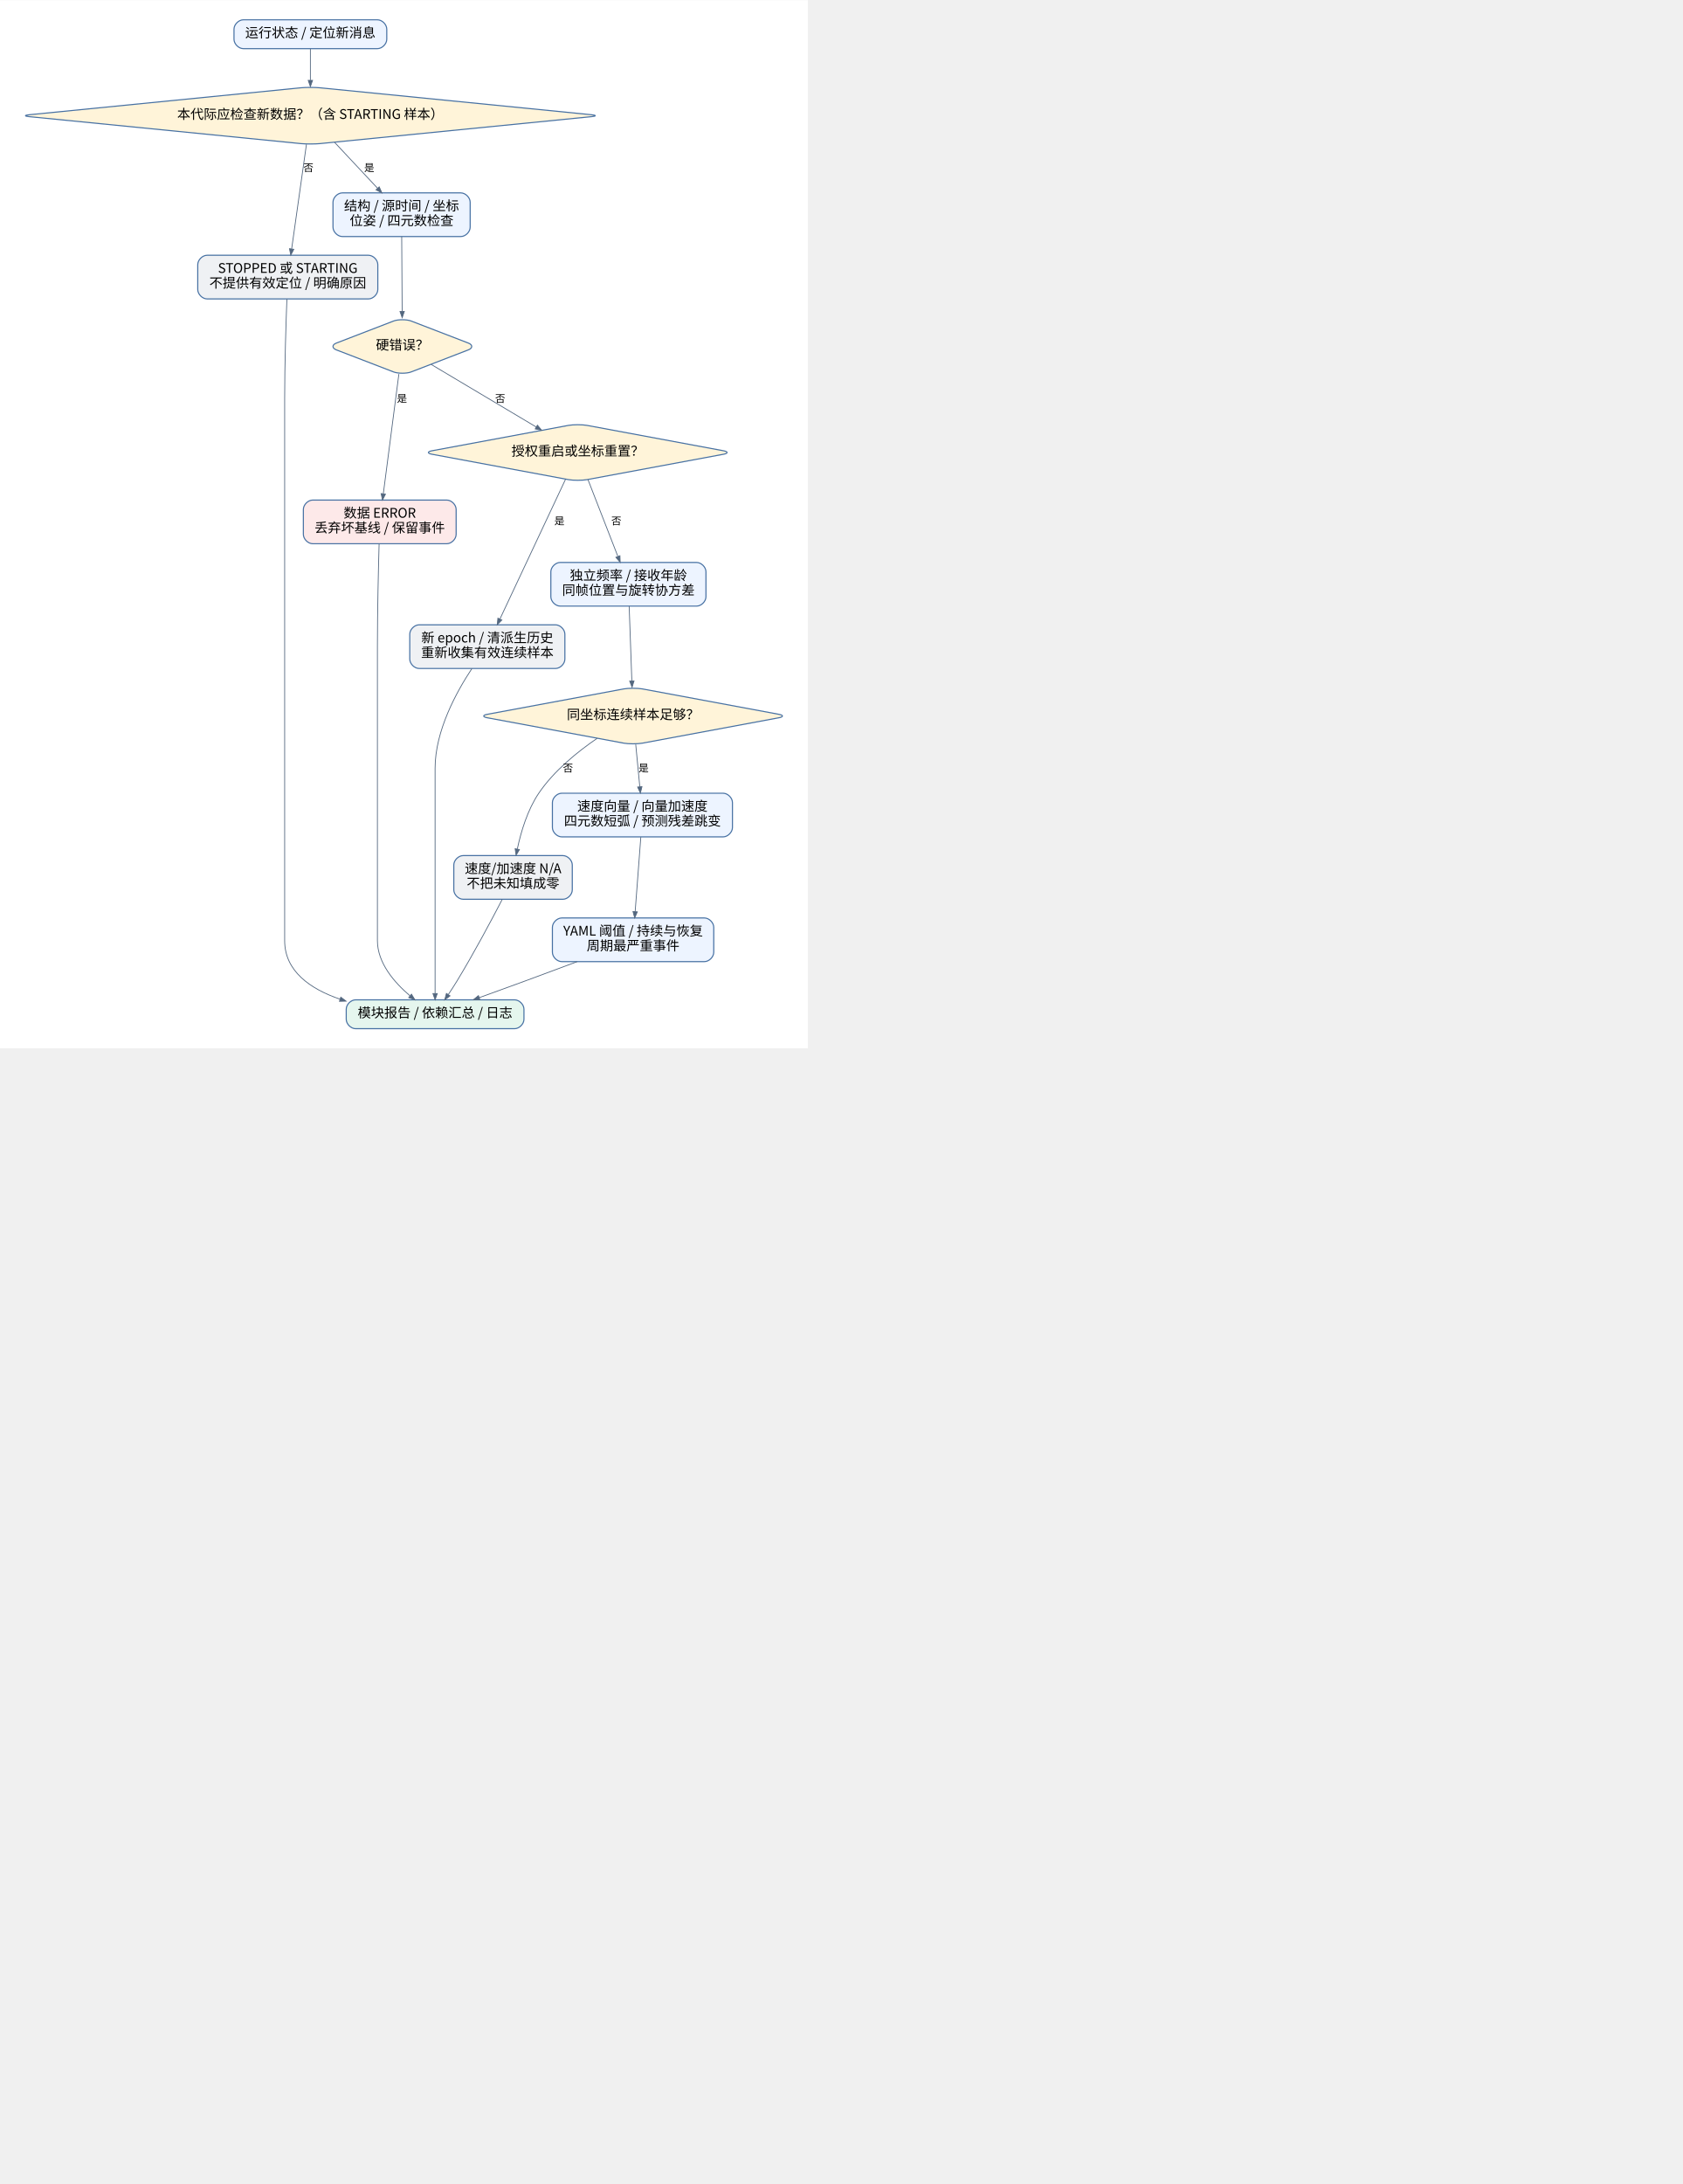
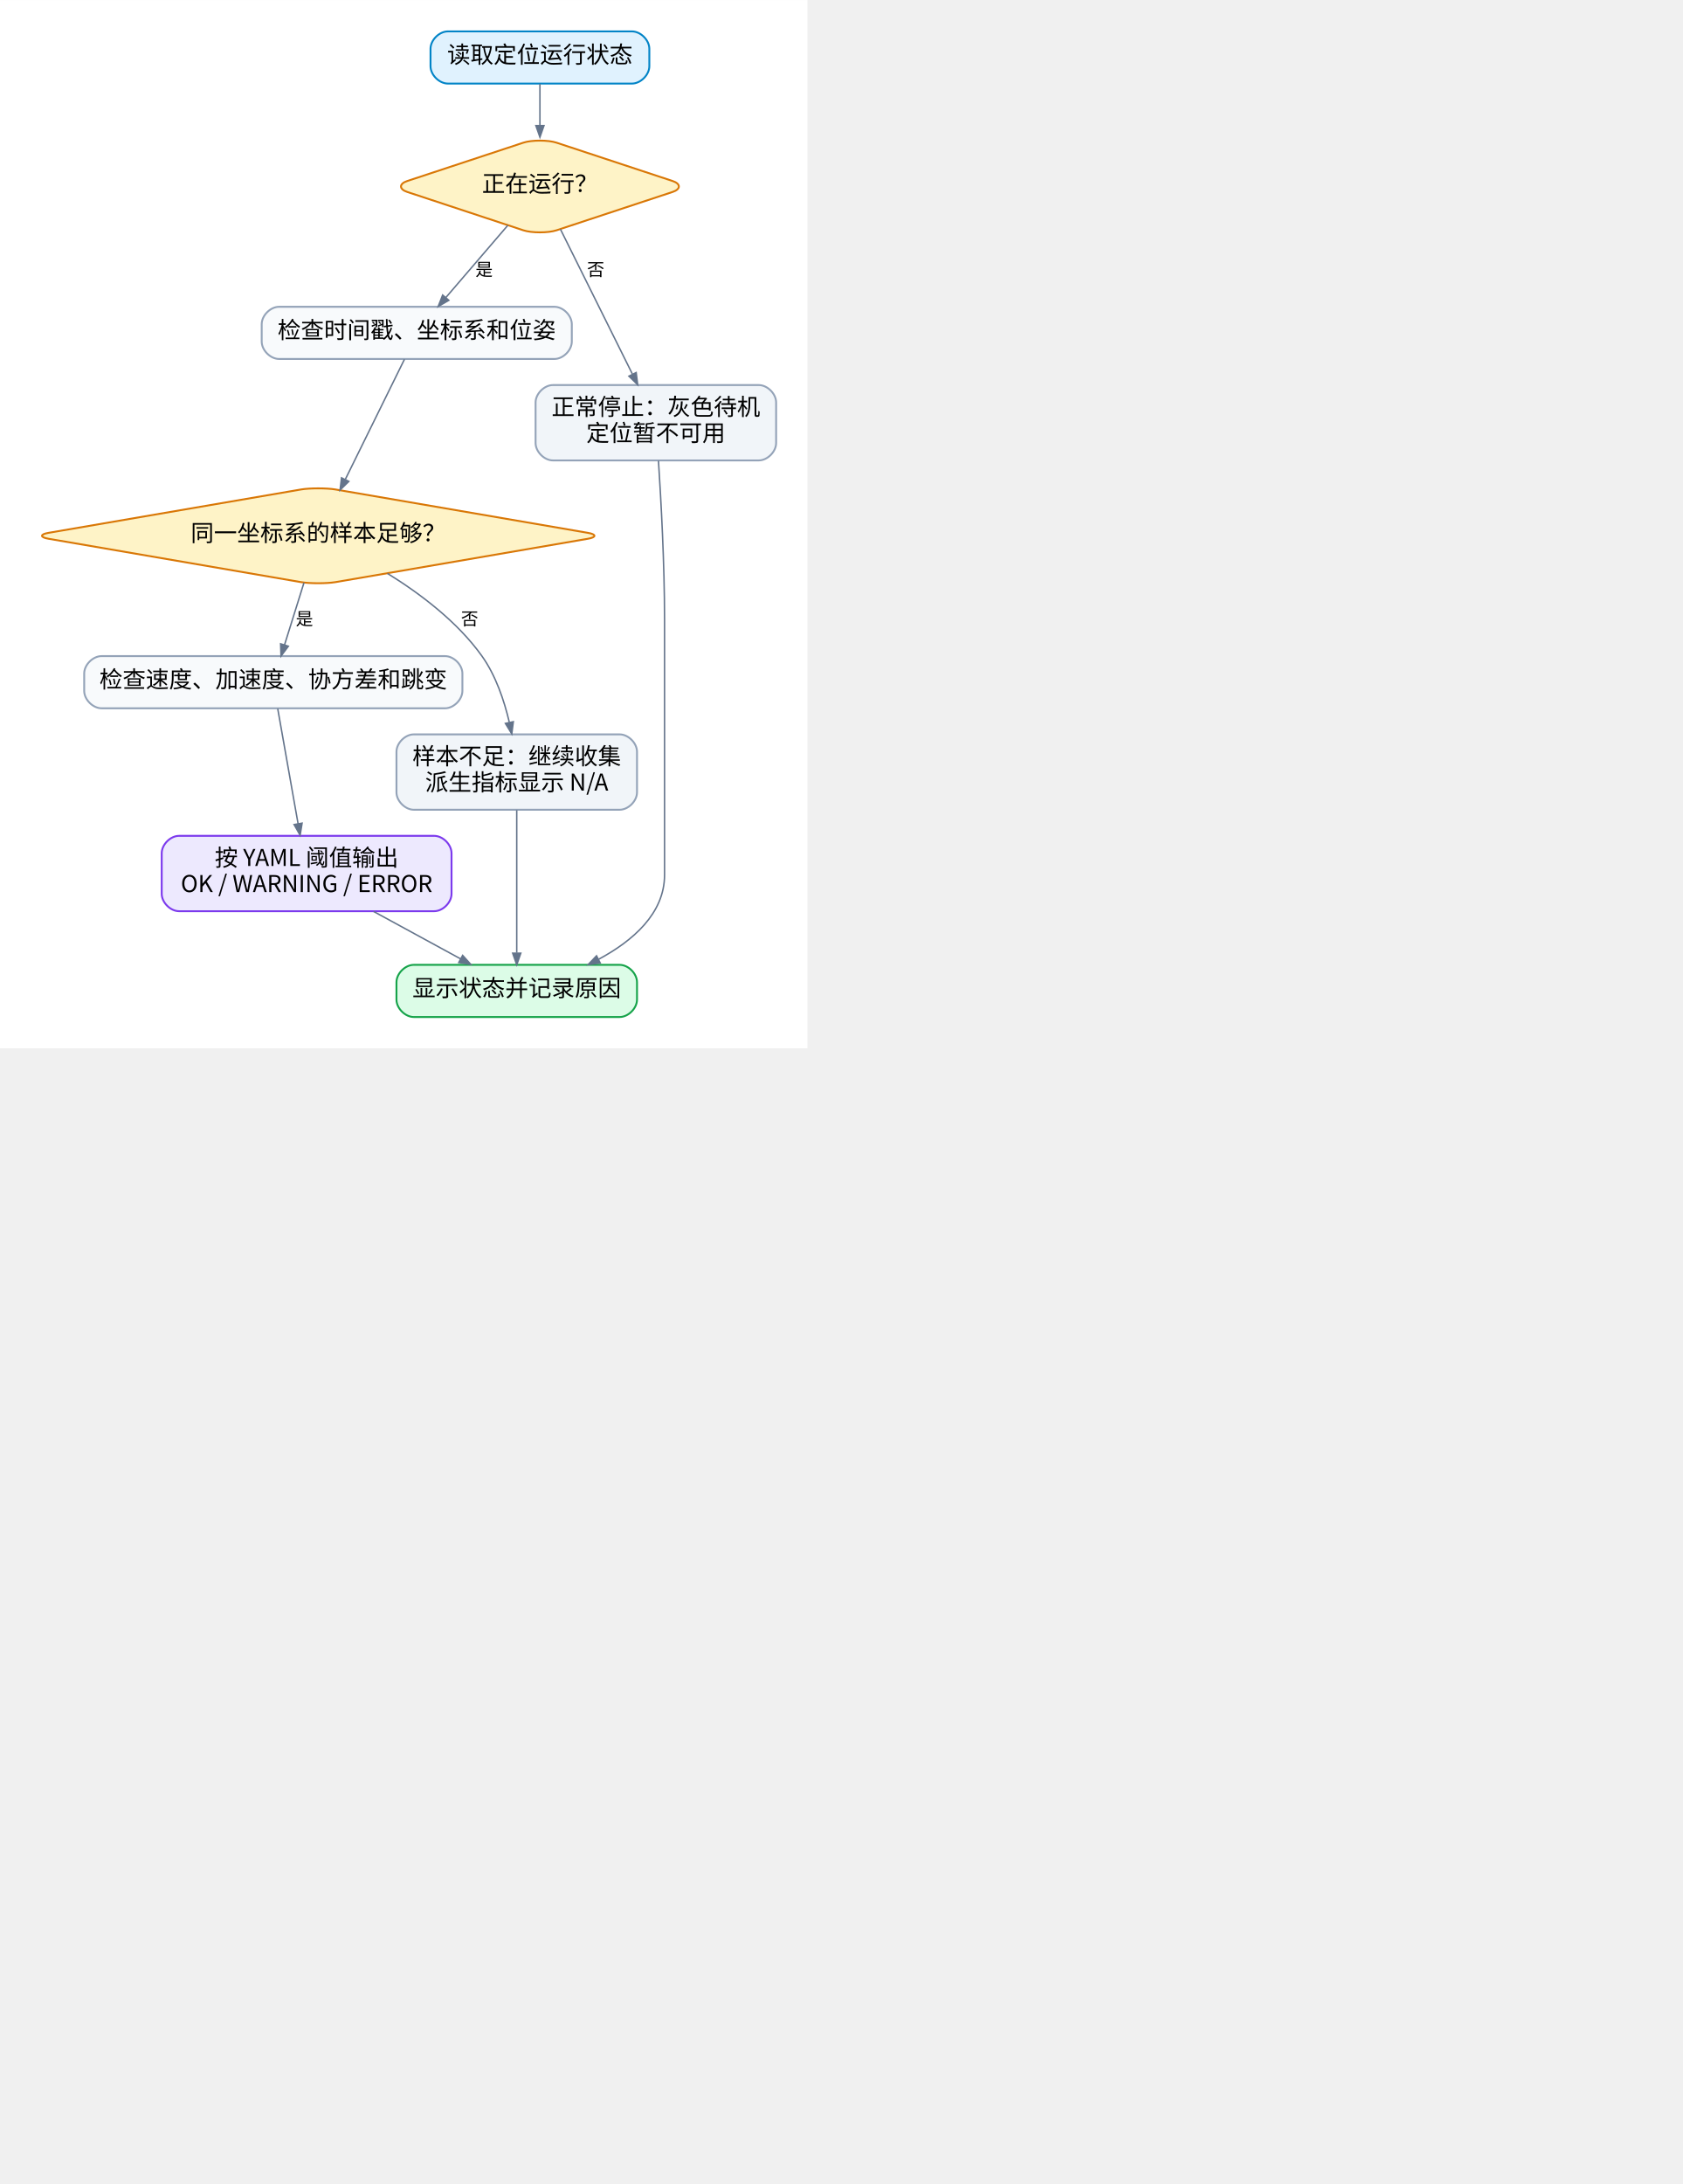
- <svg xmlns="http://www.w3.org/2000/svg" width="2159pt" height="2801pt" viewBox="0.00 0.00 1036.40 1344.40">
-   <g id="graph0" class="graph" transform="scale(0.48 0.48) rotate(0) translate(25.2 1319.2)">
-     <polygon fill="white" stroke="transparent" points="-25.2,25.2 -25.2,-1319.2 1011.2,-1319.2 1011.2,25.2 -25.2,25.2" />
+ <svg xmlns="http://www.w3.org/2000/svg" width="1161pt" height="1507pt" viewBox="0.00 0.00 557.20 723.20">
+   <g id="graph0" class="graph" transform="scale(0.48 0.48) rotate(0) translate(21.6 701.6)">
+     <polygon fill="white" stroke="transparent" points="-21.6,21.6 -21.6,-701.6 535.6,-701.6 535.6,21.6 -21.6,21.6" />
    <g id="node1" class="node">
-       <path fill="#edf4ff" stroke="#4771a3" stroke-width="1.4" d="M459,-1294C459,-1294 287,-1294 287,-1294 281,-1294 275,-1288 275,-1282 275,-1282 275,-1269 275,-1269 275,-1263 281,-1257 287,-1257 287,-1257 459,-1257 459,-1257 465,-1257 471,-1263 471,-1269 471,-1269 471,-1282 471,-1282 471,-1288 465,-1294 459,-1294" />
-       <text text-anchor="middle" x="373" y="-1271.4" font-family="Noto Sans CJK SC" font-size="17.00">运行状态 / 定位新消息</text>
+       <path fill="#e0f2fe" stroke="#0284c7" stroke-width="1.3" d="M414.5,-680C414.5,-680 287.5,-680 287.5,-680 281.5,-680 275.5,-674 275.5,-668 275.5,-668 275.5,-656 275.5,-656 275.5,-650 281.5,-644 287.5,-644 287.5,-644 414.5,-644 414.5,-644 420.5,-644 426.5,-650 426.5,-656 426.5,-656 426.5,-668 426.5,-668 426.5,-674 420.5,-680 414.5,-680" />
+       <text text-anchor="middle" x="351" y="-658.2" font-family="Noto Sans CJK SC" font-size="16.00">读取定位运行状态</text>
    </g>
    <g id="node2" class="node">
-       <path fill="#fff4d9" stroke="#4771a3" stroke-width="1.4" d="M361.06,-1206.82C361.06,-1206.82 11.94,-1172.18 11.94,-1172.18 5.97,-1171.59 5.97,-1170.41 11.94,-1169.82 11.94,-1169.82 361.06,-1135.18 361.06,-1135.18 367.03,-1134.59 378.97,-1134.59 384.94,-1135.18 384.94,-1135.18 734.06,-1169.82 734.06,-1169.82 740.03,-1170.41 740.03,-1171.59 734.06,-1172.18 734.06,-1172.18 384.94,-1206.82 384.94,-1206.82 378.97,-1207.41 367.03,-1207.41 361.06,-1206.82" />
-       <text text-anchor="middle" x="373" y="-1166.9" font-family="Noto Sans CJK SC" font-size="17.00">本代际应检查新数据？（含 STARTING 样本）</text>
+       <path fill="#fef3c7" stroke="#d97706" stroke-width="1.3" d="M339.6,-603.24C339.6,-603.24 259.4,-576.76 259.4,-576.76 253.7,-574.88 253.7,-571.12 259.4,-569.24 259.4,-569.24 339.6,-542.76 339.6,-542.76 345.3,-540.88 356.7,-540.88 362.4,-542.76 362.4,-542.76 442.6,-569.24 442.6,-569.24 448.3,-571.12 448.3,-574.88 442.6,-576.76 442.6,-576.76 362.4,-603.24 362.4,-603.24 356.7,-605.12 345.3,-605.12 339.6,-603.24" />
+       <text text-anchor="middle" x="351" y="-569.2" font-family="Noto Sans CJK SC" font-size="16.00">正在运行？</text>
    </g>
    <g id="edge1" class="edge">
-       <path fill="none" stroke="#53677f" d="M373,-1256.65C373,-1245.52 373,-1230.68 373,-1216.53" />
-       <polygon fill="#53677f" stroke="#53677f" points="375.8,-1216.32 373,-1208.32 370.2,-1216.32 375.8,-1216.32" />
+       <path fill="none" stroke="#64748b" d="M351,-643.81C351,-635.53 351,-625.2 351,-615.06" />
+       <polygon fill="#64748b" stroke="#64748b" points="353.8,-615 351,-607 348.2,-615 353.8,-615" />
    </g>
    <g id="node3" class="node">
-       <path fill="#eff1f4" stroke="#4771a3" stroke-width="1.4" d="M447.5,-992C447.5,-992 240.5,-992 240.5,-992 234.5,-992 228.5,-986 228.5,-980 228.5,-980 228.5,-948 228.5,-948 228.5,-942 234.5,-936 240.5,-936 240.5,-936 447.5,-936 447.5,-936 453.5,-936 459.5,-942 459.5,-948 459.5,-948 459.5,-980 459.5,-980 459.5,-986 453.5,-992 447.5,-992" />
-       <text text-anchor="middle" x="344" y="-969.4" font-family="Noto Sans CJK SC" font-size="17.00">STOPPED 或 STARTING</text>
-       <text text-anchor="middle" x="344" y="-950.4" font-family="Noto Sans CJK SC" font-size="17.00">不提供有效定位 / 明确原因</text>
+       <path fill="#f8fafc" stroke="#94a3b8" stroke-width="1.3" d="M361,-490C361,-490 171,-490 171,-490 165,-490 159,-484 159,-478 159,-478 159,-466 159,-466 159,-460 165,-454 171,-454 171,-454 361,-454 361,-454 367,-454 373,-460 373,-466 373,-466 373,-478 373,-478 373,-484 367,-490 361,-490" />
+       <text text-anchor="middle" x="266" y="-468.2" font-family="Noto Sans CJK SC" font-size="16.00">检查时间戳、坐标系和位姿</text>
    </g>
    <g id="edge2" class="edge">
-       <path fill="none" stroke="#53677f" d="M367.95,-1134.29C362.62,-1096.64 354.29,-1037.71 348.98,-1000.24" />
-       <polygon fill="#53677f" stroke="#53677f" points="351.73,-999.65 347.84,-992.12 346.19,-1000.44 351.73,-999.65" />
-       <text text-anchor="middle" x="370.5" y="-1099.6" font-family="Noto Sans CJK SC" font-size="13.00">否</text>
+       <path fill="none" stroke="#64748b" d="M328.89,-546.25C315.63,-530.81 298.91,-511.33 286.04,-496.34" />
+       <polygon fill="#64748b" stroke="#64748b" points="288.12,-494.46 280.78,-490.21 283.87,-498.11 288.12,-494.46" />
+       <text text-anchor="middle" x="312.5" y="-511.4" font-family="Noto Sans CJK SC" font-size="12.00">是</text>
+     </g>
+     <g id="node7" class="node">
+       <path fill="#f1f5f9" stroke="#94a3b8" stroke-width="1.3" d="M502,-436C502,-436 360,-436 360,-436 354,-436 348,-430 348,-424 348,-424 348,-396 348,-396 348,-390 354,-384 360,-384 360,-384 502,-384 502,-384 508,-384 514,-390 514,-396 514,-396 514,-424 514,-424 514,-430 508,-436 502,-436" />
+       <text text-anchor="middle" x="431" y="-415.2" font-family="Noto Sans CJK SC" font-size="16.00">正常停止：灰色待机</text>
+       <text text-anchor="middle" x="431" y="-397.2" font-family="Noto Sans CJK SC" font-size="16.00">定位暂不可用</text>
+     </g>
+     <g id="edge3" class="edge">
+       <path fill="none" stroke="#64748b" d="M365.12,-543.59C378.99,-515.66 400.15,-473.08 414.73,-443.74" />
+       <polygon fill="#64748b" stroke="#64748b" points="417.42,-444.63 418.47,-436.22 412.4,-442.14 417.42,-444.63" />
+       <text text-anchor="middle" x="389.5" y="-511.4" font-family="Noto Sans CJK SC" font-size="12.00">否</text>
    </g>
    <g id="node4" class="node">
-       <path fill="#edf4ff" stroke="#4771a3" stroke-width="1.4" d="M566,-1072C566,-1072 414,-1072 414,-1072 408,-1072 402,-1066 402,-1060 402,-1060 402,-1028 402,-1028 402,-1022 408,-1016 414,-1016 414,-1016 566,-1016 566,-1016 572,-1016 578,-1022 578,-1028 578,-1028 578,-1060 578,-1060 578,-1066 572,-1072 566,-1072" />
-       <text text-anchor="middle" x="490" y="-1049.4" font-family="Noto Sans CJK SC" font-size="17.00">结构 / 源时间 / 坐标</text>
-       <text text-anchor="middle" x="490" y="-1030.4" font-family="Noto Sans CJK SC" font-size="17.00">位姿 / 四元数检查</text>
+       <path fill="#fef3c7" stroke="#d97706" stroke-width="1.3" d="M186.17,-363.97C186.17,-363.97 11.83,-334.03 11.83,-334.03 5.91,-333.02 5.91,-330.98 11.83,-329.97 11.83,-329.97 186.17,-300.03 186.17,-300.03 192.09,-299.02 203.91,-299.02 209.83,-300.03 209.83,-300.03 384.17,-329.97 384.17,-329.97 390.09,-330.98 390.09,-333.02 384.17,-334.03 384.17,-334.03 209.83,-363.97 209.83,-363.97 203.91,-364.98 192.09,-364.98 186.17,-363.97" />
+       <text text-anchor="middle" x="198" y="-328.2" font-family="Noto Sans CJK SC" font-size="16.00">同一坐标系的样本足够？</text>
    </g>
-     <g id="edge3" class="edge">
-       <path fill="none" stroke="#53677f" d="M404.05,-1136.83C421.08,-1118.64 442.12,-1096.15 459.13,-1077.99" />
-       <polygon fill="#53677f" stroke="#53677f" points="461.3,-1079.76 464.73,-1072 457.21,-1075.93 461.3,-1079.76" />
-       <text text-anchor="middle" x="448.5" y="-1099.6" font-family="Noto Sans CJK SC" font-size="13.00">是</text>
-     </g>
-     <g id="node14" class="node">
-       <path fill="#e5f6ee" stroke="#4771a3" stroke-width="1.4" d="M635,-37C635,-37 431,-37 431,-37 425,-37 419,-31 419,-25 419,-25 419,-12 419,-12 419,-6 425,0 431,0 431,0 635,0 635,0 641,0 647,-6 647,-12 647,-12 647,-25 647,-25 647,-31 641,-37 635,-37" />
-       <text text-anchor="middle" x="533" y="-14.4" font-family="Noto Sans CJK SC" font-size="17.00">模块报告 / 依赖汇总 / 日志</text>
-     </g>
-     <g id="edge13" class="edge">
-       <path fill="none" stroke="#53677f" d="M342.88,-935.85C341.69,-904.9 340,-852.82 340,-808 340,-808 340,-808 340,-113 340,-73.82 372.61,-51.05 411.03,-37.82" />
-       <polygon fill="#53677f" stroke="#53677f" points="412.04,-40.44 418.78,-35.3 410.31,-35.11 412.04,-40.44" />
+     <g id="edge4" class="edge">
+       <path fill="none" stroke="#64748b" d="M257.53,-453.8C247.37,-433.2 230.06,-398.07 216.72,-370.98" />
+       <polygon fill="#64748b" stroke="#64748b" points="219.12,-369.52 213.07,-363.58 214.09,-371.99 219.12,-369.52" />
    </g>
    <g id="node5" class="node">
-       <path fill="#fff4d9" stroke="#4771a3" stroke-width="1.4" d="M479.8,-907.68C479.8,-907.68 406.2,-879.32 406.2,-879.32 400.6,-877.16 400.6,-872.84 406.2,-870.68 406.2,-870.68 479.8,-842.32 479.8,-842.32 485.4,-840.16 496.6,-840.16 502.2,-842.32 502.2,-842.32 575.8,-870.68 575.8,-870.68 581.4,-872.84 581.4,-877.16 575.8,-879.32 575.8,-879.32 502.2,-907.68 502.2,-907.68 496.6,-909.84 485.4,-909.84 479.8,-907.68" />
-       <text text-anchor="middle" x="491" y="-870.9" font-family="Noto Sans CJK SC" font-size="17.00">硬错误？</text>
+       <path fill="#f8fafc" stroke="#94a3b8" stroke-width="1.3" d="M285.5,-249C285.5,-249 48.5,-249 48.5,-249 42.5,-249 36.5,-243 36.5,-237 36.5,-237 36.5,-225 36.5,-225 36.5,-219 42.5,-213 48.5,-213 48.5,-213 285.5,-213 285.5,-213 291.5,-213 297.5,-219 297.5,-225 297.5,-225 297.5,-237 297.5,-237 297.5,-243 291.5,-249 285.5,-249" />
+       <text text-anchor="middle" x="167" y="-227.2" font-family="Noto Sans CJK SC" font-size="16.00">检查速度、加速度、协方差和跳变</text>
    </g>
-     <g id="edge4" class="edge">
-       <path fill="none" stroke="#53677f" d="M490.16,-1015.8C490.32,-989.95 490.55,-950.62 490.74,-920.25" />
-       <polygon fill="#53677f" stroke="#53677f" points="493.54,-919.96 490.78,-911.95 487.94,-919.93 493.54,-919.96" />
+     <g id="edge5" class="edge">
+       <path fill="none" stroke="#64748b" d="M188.19,-299.68C183.84,-285.79 178.8,-269.69 174.73,-256.67" />
+       <polygon fill="#64748b" stroke="#64748b" points="177.39,-255.82 172.33,-249.02 172.05,-257.49 177.39,-255.82" />
+       <text text-anchor="middle" x="188.5" y="-270.4" font-family="Noto Sans CJK SC" font-size="12.00">是</text>
+     </g>
+     <g id="node9" class="node">
+       <path fill="#f1f5f9" stroke="#94a3b8" stroke-width="1.3" d="M406,-195C406,-195 264,-195 264,-195 258,-195 252,-189 252,-183 252,-183 252,-155 252,-155 252,-149 258,-143 264,-143 264,-143 406,-143 406,-143 412,-143 418,-149 418,-155 418,-155 418,-183 418,-183 418,-189 412,-195 406,-195" />
+       <text text-anchor="middle" x="335" y="-174.2" font-family="Noto Sans CJK SC" font-size="16.00">样本不足：继续收集</text>
+       <text text-anchor="middle" x="335" y="-156.2" font-family="Noto Sans CJK SC" font-size="16.00">派生指标显示 N/A</text>
+     </g>
+     <g id="edge6" class="edge">
+       <path fill="none" stroke="#64748b" d="M245.79,-306.04C268.45,-292.03 294.19,-272.59 311,-249 320.54,-235.6 326.35,-218.34 329.86,-203.38" />
+       <polygon fill="#64748b" stroke="#64748b" points="332.64,-203.74 331.58,-195.34 327.17,-202.57 332.64,-203.74" />
+       <text text-anchor="middle" x="302.5" y="-270.4" font-family="Noto Sans CJK SC" font-size="12.00">否</text>
    </g>
    <g id="node6" class="node">
-       <path fill="#fde9e9" stroke="#4771a3" stroke-width="1.4" d="M548,-678C548,-678 376,-678 376,-678 370,-678 364,-672 364,-666 364,-666 364,-634 364,-634 364,-628 370,-622 376,-622 376,-622 548,-622 548,-622 554,-622 560,-628 560,-634 560,-634 560,-666 560,-666 560,-672 554,-678 548,-678" />
-       <text text-anchor="middle" x="462" y="-655.4" font-family="Noto Sans CJK SC" font-size="17.00">数据 ERROR</text>
-       <text text-anchor="middle" x="462" y="-636.4" font-family="Noto Sans CJK SC" font-size="17.00">丢弃坏基线 / 保留事件</text>
+       <path fill="#ede9fe" stroke="#7c3aed" stroke-width="1.3" d="M278,-125C278,-125 102,-125 102,-125 96,-125 90,-119 90,-113 90,-113 90,-85 90,-85 90,-79 96,-73 102,-73 102,-73 278,-73 278,-73 284,-73 290,-79 290,-85 290,-85 290,-113 290,-113 290,-119 284,-125 278,-125" />
+       <text text-anchor="middle" x="190" y="-104.2" font-family="Noto Sans CJK SC" font-size="16.00">按 YAML 阈值输出</text>
+       <text text-anchor="middle" x="190" y="-86.2" font-family="Noto Sans CJK SC" font-size="16.00">OK / WARNING / ERROR</text>
    </g>
-     <g id="edge5" class="edge">
-       <path fill="none" stroke="#53677f" d="M486.53,-839.64C481.11,-797.95 472.02,-728.04 466.56,-686.04" />
-       <polygon fill="#53677f" stroke="#53677f" points="469.32,-685.6 465.51,-678.03 463.77,-686.32 469.32,-685.6" />
-       <text text-anchor="middle" x="490.5" y="-803.6" font-family="Noto Sans CJK SC" font-size="13.00">是</text>
-     </g>
-     <g id="node7" class="node">
-       <path fill="#fff4d9" stroke="#4771a3" stroke-width="1.4" d="M704.2,-773.81C704.2,-773.81 528.8,-741.19 528.8,-741.19 522.9,-740.1 522.9,-737.9 528.8,-736.81 528.8,-736.81 704.2,-704.19 704.2,-704.19 710.1,-703.1 721.9,-703.1 727.8,-704.19 727.8,-704.19 903.2,-736.81 903.2,-736.81 909.1,-737.9 909.1,-740.1 903.2,-741.19 903.2,-741.19 727.8,-773.81 727.8,-773.81 721.9,-774.9 710.1,-774.9 704.2,-773.81" />
-       <text text-anchor="middle" x="716" y="-734.9" font-family="Noto Sans CJK SC" font-size="17.00">授权重启或坐标重置？</text>
-     </g>
-     <g id="edge6" class="edge">
-       <path fill="none" stroke="#53677f" d="M527.9,-852.02C564.55,-830.19 621.13,-796.5 662.67,-771.76" />
-       <polygon fill="#53677f" stroke="#53677f" points="664.28,-774.06 669.72,-767.56 661.41,-769.25 664.28,-774.06" />
-       <text text-anchor="middle" x="616.5" y="-803.6" font-family="Noto Sans CJK SC" font-size="13.00">否</text>
-     </g>
-     <g id="edge14" class="edge">
-       <path fill="none" stroke="#53677f" d="M461.17,-621.88C460.28,-590.41 459,-536.95 459,-491 459,-491 459,-491 459,-113 459,-84.23 480.8,-59.15 500.74,-42.22" />
-       <polygon fill="#53677f" stroke="#53677f" points="502.69,-44.25 507.12,-37.02 499.15,-39.91 502.69,-44.25" />
+     <g id="edge7" class="edge">
+       <path fill="none" stroke="#64748b" d="M170.05,-212.74C173.63,-192.54 179.62,-158.65 184.11,-133.29" />
+       <polygon fill="#64748b" stroke="#64748b" points="186.87,-133.75 185.51,-125.39 181.36,-132.78 186.87,-133.75" />
    </g>
    <g id="node8" class="node">
-       <path fill="#eff1f4" stroke="#4771a3" stroke-width="1.4" d="M687.5,-518C687.5,-518 512.5,-518 512.5,-518 506.5,-518 500.5,-512 500.5,-506 500.5,-506 500.5,-474 500.5,-474 500.5,-468 506.5,-462 512.5,-462 512.5,-462 687.5,-462 687.5,-462 693.5,-462 699.5,-468 699.5,-474 699.5,-474 699.5,-506 699.5,-506 699.5,-512 693.5,-518 687.5,-518" />
-       <text text-anchor="middle" x="600" y="-495.4" font-family="Noto Sans CJK SC" font-size="17.00">新 epoch / 清派生历史</text>
-       <text text-anchor="middle" x="600" y="-476.4" font-family="Noto Sans CJK SC" font-size="17.00">重新收集有效连续样本</text>
-     </g>
-     <g id="edge7" class="edge">
-       <path fill="none" stroke="#53677f" d="M700.36,-704.69C678.34,-657.82 638.43,-572.83 616.15,-525.39" />
-       <polygon fill="#53677f" stroke="#53677f" points="618.66,-524.16 612.73,-518.1 613.6,-526.54 618.66,-524.16" />
-       <text text-anchor="middle" x="692.5" y="-646.6" font-family="Noto Sans CJK SC" font-size="13.00">是</text>
-     </g>
-     <g id="node9" class="node">
-       <path fill="#edf4ff" stroke="#4771a3" stroke-width="1.4" d="M868.5,-598C868.5,-598 693.5,-598 693.5,-598 687.5,-598 681.5,-592 681.5,-586 681.5,-586 681.5,-554 681.5,-554 681.5,-548 687.5,-542 693.5,-542 693.5,-542 868.5,-542 868.5,-542 874.5,-542 880.5,-548 880.5,-554 880.5,-554 880.5,-586 880.5,-586 880.5,-592 874.5,-598 868.5,-598" />
-       <text text-anchor="middle" x="781" y="-575.4" font-family="Noto Sans CJK SC" font-size="17.00">独立频率 / 接收年龄</text>
-       <text text-anchor="middle" x="781" y="-556.4" font-family="Noto Sans CJK SC" font-size="17.00">同帧位置与旋转协方差</text>
+       <path fill="#dcfce7" stroke="#16a34a" stroke-width="1.3" d="M406,-36C406,-36 264,-36 264,-36 258,-36 252,-30 252,-24 252,-24 252,-12 252,-12 252,-6 258,0 264,0 264,0 406,0 406,0 412,0 418,-6 418,-12 418,-12 418,-24 418,-24 418,-30 412,-36 406,-36" />
+       <text text-anchor="middle" x="335" y="-14.2" font-family="Noto Sans CJK SC" font-size="16.00">显示状态并记录原因</text>
    </g>
    <g id="edge8" class="edge">
-       <path fill="none" stroke="#53677f" d="M729.15,-704.21C740.28,-675.63 756.15,-634.85 767.4,-605.95" />
-       <polygon fill="#53677f" stroke="#53677f" points="770.15,-606.6 770.44,-598.13 764.93,-604.57 770.15,-606.6" />
-       <text text-anchor="middle" x="765.5" y="-646.6" font-family="Noto Sans CJK SC" font-size="13.00">否</text>
-     </g>
-     <g id="edge15" class="edge">
-       <path fill="none" stroke="#53677f" d="M580.26,-461.96C560.5,-432.17 533,-382.08 533,-334 533,-334 533,-334 533,-113 533,-90.05 533,-63.94 533,-45.16" />
-       <polygon fill="#53677f" stroke="#53677f" points="535.8,-45.08 533,-37.08 530.2,-45.08 535.8,-45.08" />
-     </g>
-     <g id="node10" class="node">
-       <path fill="#fff4d9" stroke="#4771a3" stroke-width="1.4" d="M775.2,-435.81C775.2,-435.81 599.8,-403.19 599.8,-403.19 593.9,-402.1 593.9,-399.9 599.8,-398.81 599.8,-398.81 775.2,-366.19 775.2,-366.19 781.1,-365.1 792.9,-365.1 798.8,-366.19 798.8,-366.19 974.2,-398.81 974.2,-398.81 980.1,-399.9 980.1,-402.1 974.2,-403.19 974.2,-403.19 798.8,-435.81 798.8,-435.81 792.9,-436.9 781.1,-436.9 775.2,-435.81" />
-       <text text-anchor="middle" x="787" y="-396.9" font-family="Noto Sans CJK SC" font-size="17.00">同坐标连续样本足够？</text>
+       <path fill="none" stroke="#64748b" d="M236.28,-72.79C255.59,-62.26 277.78,-50.17 296.22,-40.13" />
+       <polygon fill="#64748b" stroke="#64748b" points="297.67,-42.53 303.35,-36.24 294.99,-37.61 297.67,-42.53" />
    </g>
    <g id="edge9" class="edge">
-       <path fill="none" stroke="#53677f" d="M781.98,-541.8C782.91,-515.95 784.32,-476.62 785.41,-446.25" />
-       <polygon fill="#53677f" stroke="#53677f" points="788.22,-446.04 785.71,-437.95 782.62,-445.84 788.22,-446.04" />
-     </g>
-     <g id="node11" class="node">
-       <path fill="#eff1f4" stroke="#4771a3" stroke-width="1.4" d="M697,-222C697,-222 569,-222 569,-222 563,-222 557,-216 557,-210 557,-210 557,-178 557,-178 557,-172 563,-166 569,-166 569,-166 697,-166 697,-166 703,-166 709,-172 709,-178 709,-178 709,-210 709,-210 709,-216 703,-222 697,-222" />
-       <text text-anchor="middle" x="633" y="-199.4" font-family="Noto Sans CJK SC" font-size="17.00">速度/加速度 N/A</text>
-       <text text-anchor="middle" x="633" y="-180.4" font-family="Noto Sans CJK SC" font-size="17.00">不把未知填成零</text>
+       <path fill="none" stroke="#64748b" d="M432.8,-383.73C434.57,-356.71 437,-312.6 437,-274.5 437,-274.5 437,-274.5 437,-98 437,-71.41 415.06,-52.49 391.54,-39.85" />
+       <polygon fill="#64748b" stroke="#64748b" points="392.61,-37.25 384.21,-36.12 390.07,-42.24 392.61,-37.25" />
    </g>
    <g id="edge10" class="edge">
-       <path fill="none" stroke="#53677f" d="M741.04,-372.5C715.63,-355.16 685.38,-330.66 666,-302 651.52,-280.58 643.17,-252.54 638.5,-230.53" />
-       <polygon fill="#53677f" stroke="#53677f" points="641.2,-229.72 636.89,-222.42 635.7,-230.81 641.2,-229.72" />
-       <text text-anchor="middle" x="703.5" y="-329.6" font-family="Noto Sans CJK SC" font-size="13.00">否</text>
-     </g>
-     <g id="node12" class="node">
-       <path fill="#edf4ff" stroke="#4771a3" stroke-width="1.4" d="M902.5,-302C902.5,-302 695.5,-302 695.5,-302 689.5,-302 683.5,-296 683.5,-290 683.5,-290 683.5,-258 683.5,-258 683.5,-252 689.5,-246 695.5,-246 695.5,-246 902.5,-246 902.5,-246 908.5,-246 914.5,-252 914.5,-258 914.5,-258 914.5,-290 914.5,-290 914.5,-296 908.5,-302 902.5,-302" />
-       <text text-anchor="middle" x="799" y="-279.4" font-family="Noto Sans CJK SC" font-size="17.00">速度向量 / 向量加速度</text>
-       <text text-anchor="middle" x="799" y="-260.4" font-family="Noto Sans CJK SC" font-size="17.00">四元数短弧 / 预测残差跳变</text>
-     </g>
-     <g id="edge11" class="edge">
-       <path fill="none" stroke="#53677f" d="M790.41,-364.51C792.04,-347.52 793.99,-327.22 795.62,-310.26" />
-       <polygon fill="#53677f" stroke="#53677f" points="798.41,-310.46 796.39,-302.22 792.83,-309.92 798.41,-310.46" />
-       <text text-anchor="middle" x="800.5" y="-329.6" font-family="Noto Sans CJK SC" font-size="13.00">是</text>
-     </g>
-     <g id="edge16" class="edge">
-       <path fill="none" stroke="#53677f" d="M619.11,-165.78C605.12,-138.79 582.57,-96.46 561,-61 557.57,-55.36 553.71,-49.42 549.98,-43.84" />
-       <polygon fill="#53677f" stroke="#53677f" points="552.17,-42.08 545.36,-37.03 547.53,-45.23 552.17,-42.08" />
-     </g>
-     <g id="node13" class="node">
-       <path fill="#edf4ff" stroke="#4771a3" stroke-width="1.4" d="M878.5,-142C878.5,-142 695.5,-142 695.5,-142 689.5,-142 683.5,-136 683.5,-130 683.5,-130 683.5,-98 683.5,-98 683.5,-92 689.5,-86 695.5,-86 695.5,-86 878.5,-86 878.5,-86 884.5,-86 890.5,-92 890.5,-98 890.5,-98 890.5,-130 890.5,-130 890.5,-136 884.5,-142 878.5,-142" />
-       <text text-anchor="middle" x="787" y="-119.4" font-family="Noto Sans CJK SC" font-size="17.00">YAML 阈值 / 持续与恢复</text>
-       <text text-anchor="middle" x="787" y="-100.4" font-family="Noto Sans CJK SC" font-size="17.00">周期最严重事件</text>
-     </g>
-     <g id="edge12" class="edge">
-       <path fill="none" stroke="#53677f" d="M796.94,-245.84C794.93,-219.42 791.87,-179.15 789.68,-150.27" />
-       <polygon fill="#53677f" stroke="#53677f" points="792.45,-149.84 789.06,-142.07 786.87,-150.26 792.45,-149.84" />
-     </g>
-     <g id="edge17" class="edge">
-       <path fill="none" stroke="#53677f" d="M715.27,-85.99C693.67,-77.9 669.89,-69.04 648,-61 629.09,-54.05 608.38,-46.55 589.82,-39.86" />
-       <polygon fill="#53677f" stroke="#53677f" points="590.49,-37.12 582.01,-37.04 588.59,-42.39 590.49,-37.12" />
+       <path fill="none" stroke="#64748b" d="M335,-142.72C335,-115.3 335,-71.78 335,-44.34" />
+       <polygon fill="#64748b" stroke="#64748b" points="337.8,-44.03 335,-36.03 332.2,-44.03 337.8,-44.03" />
    </g>
  </g>
</svg>
